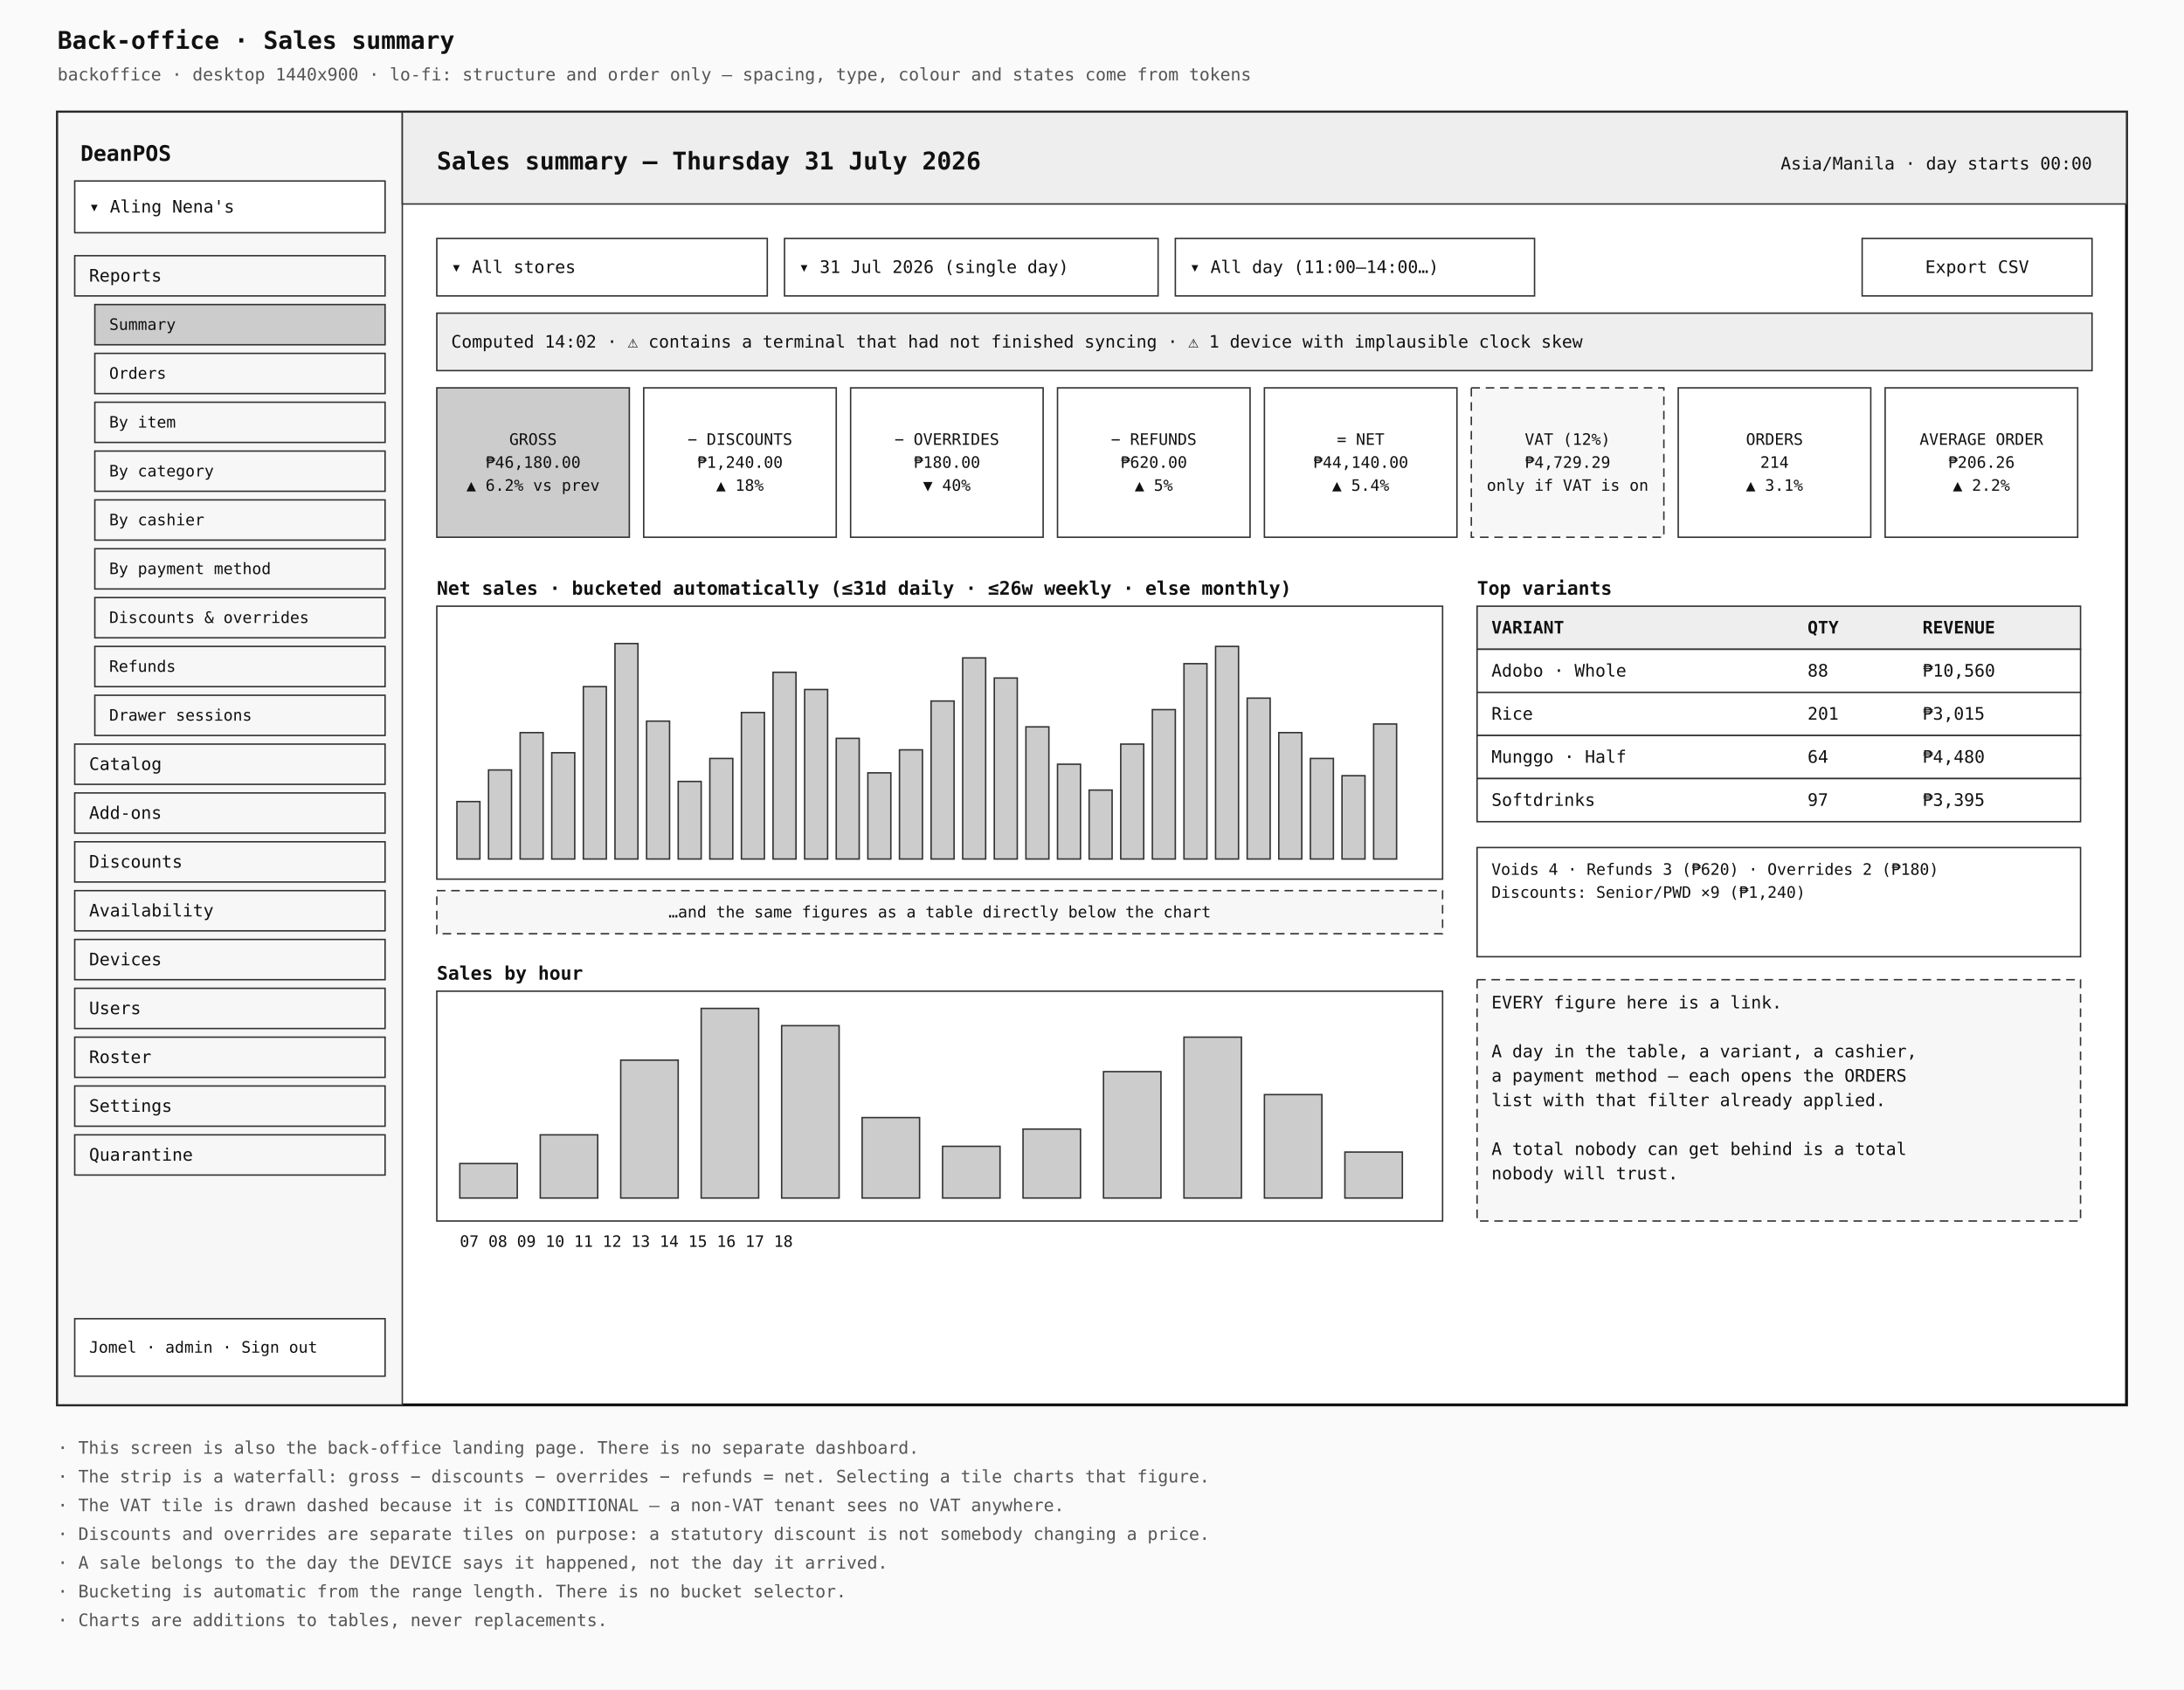
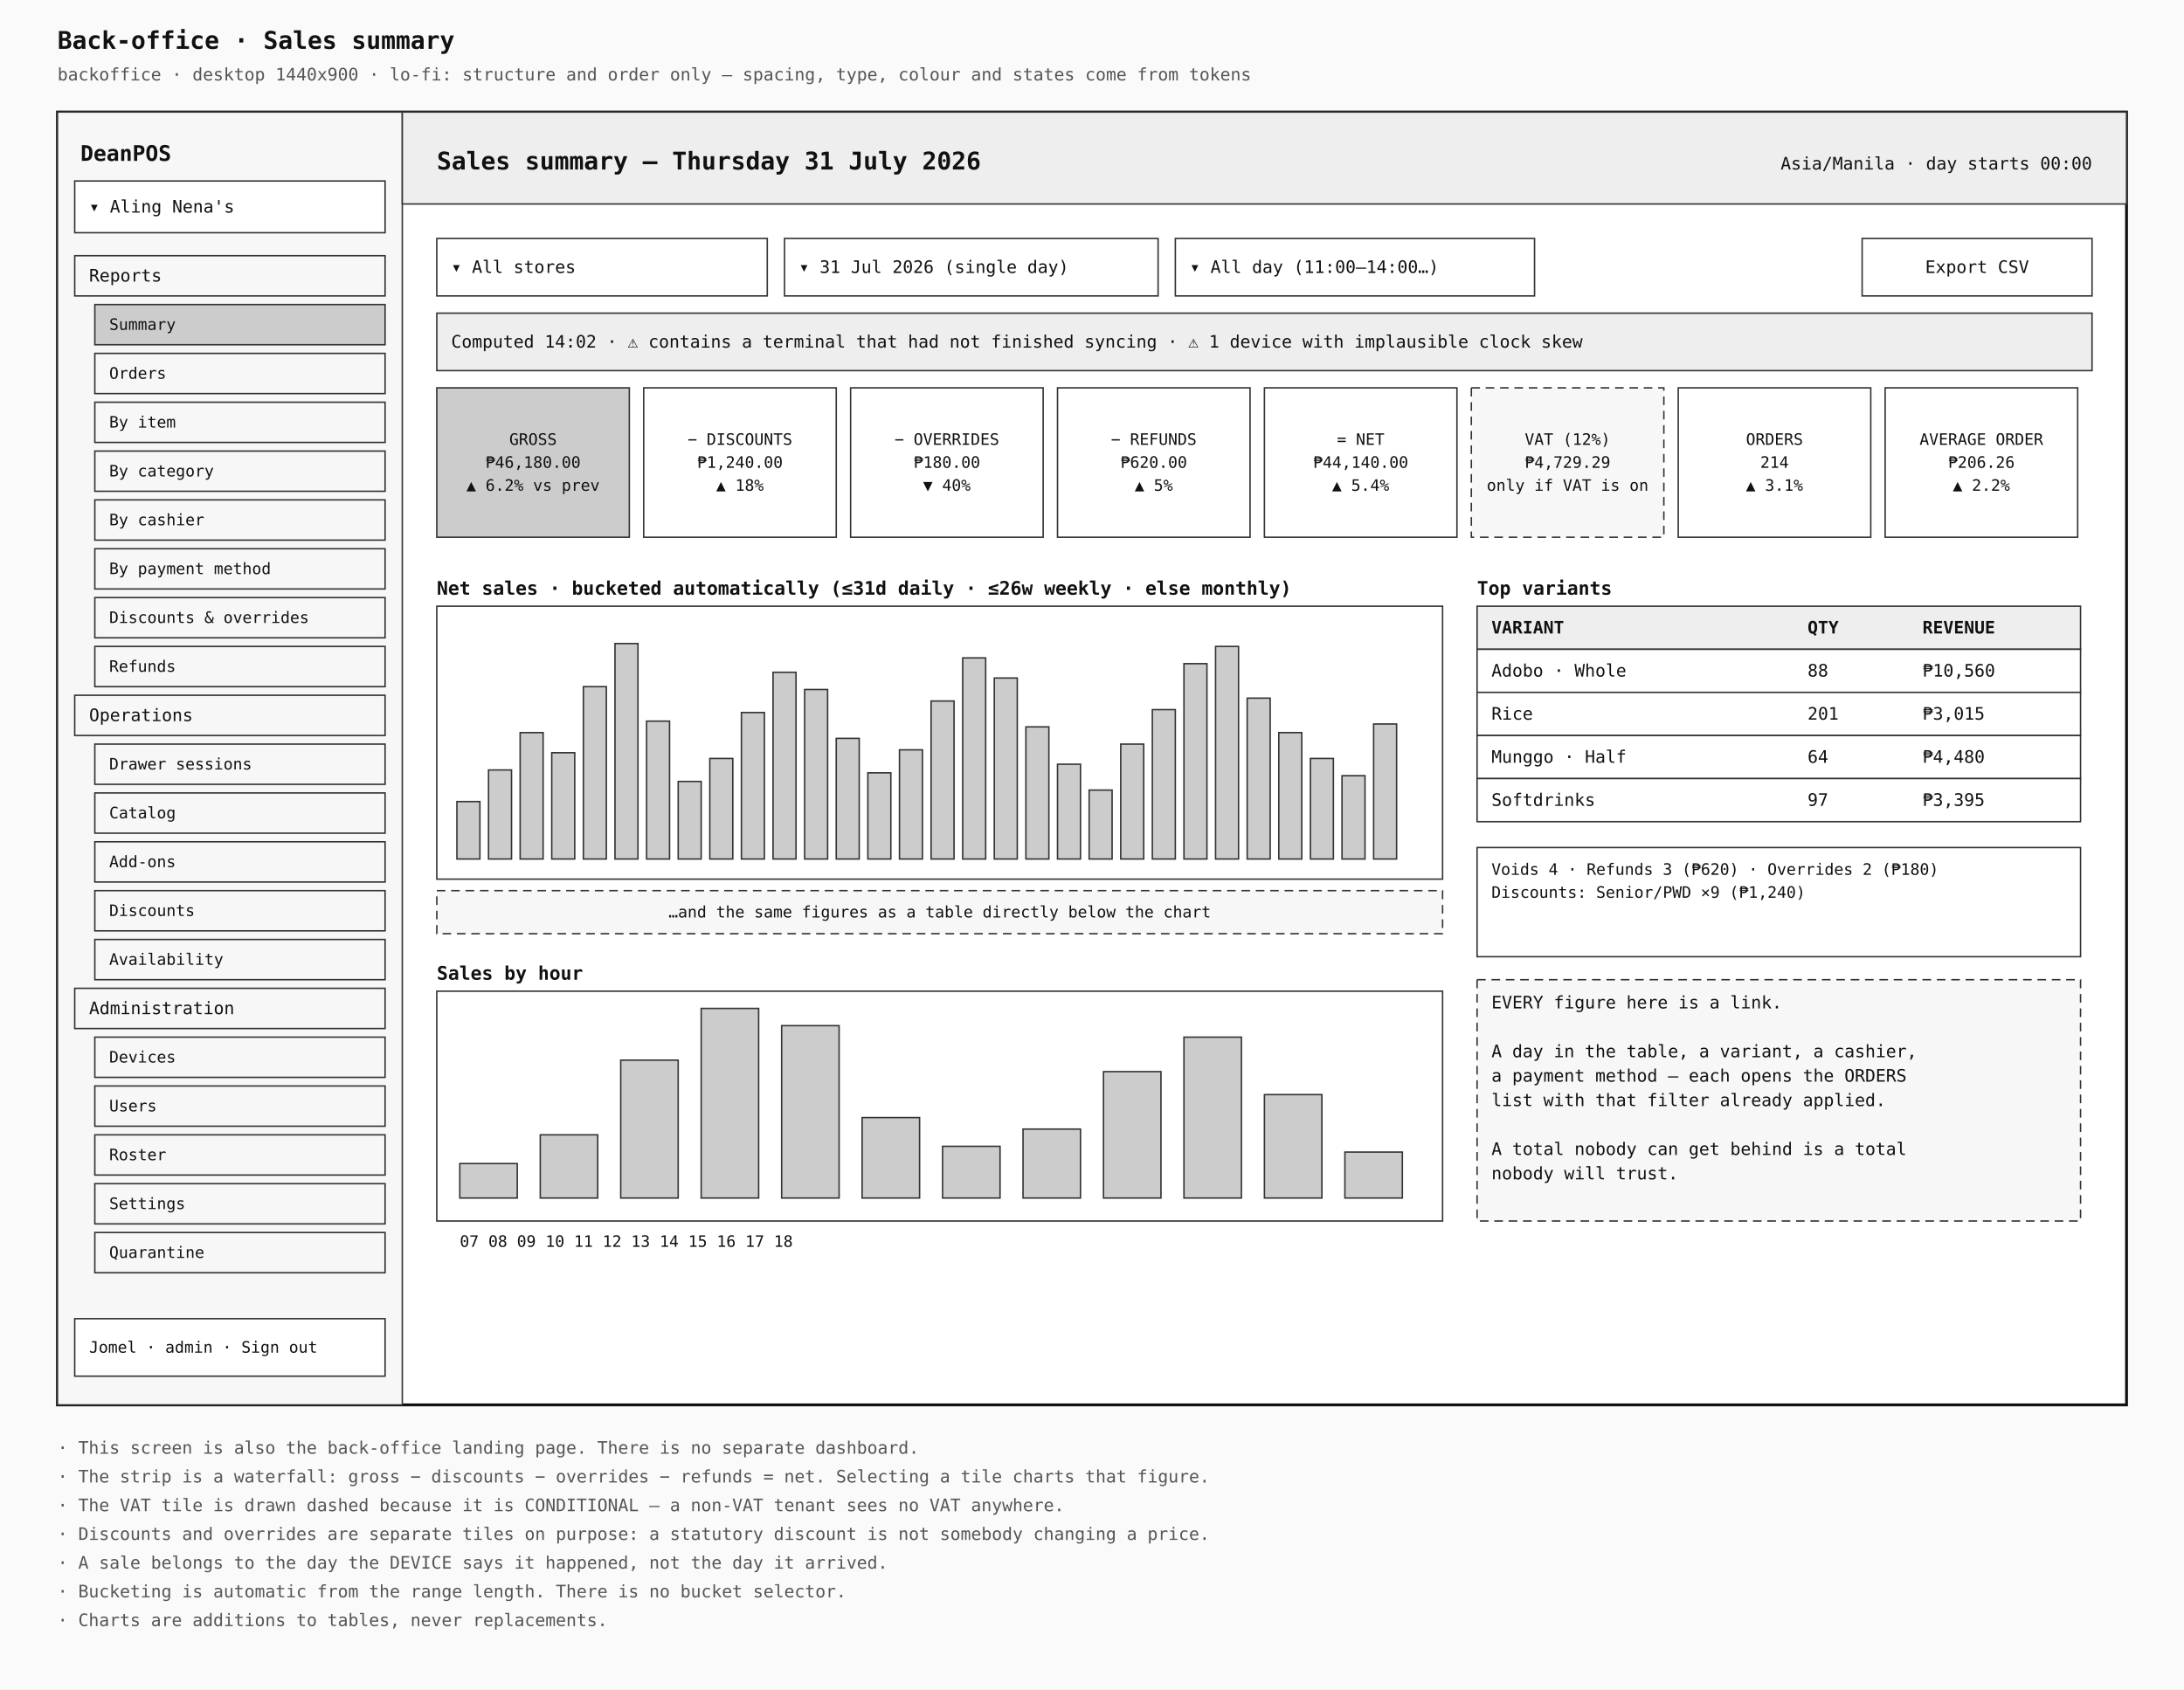
<svg xmlns="http://www.w3.org/2000/svg" width="1520" height="1176" viewBox="0 0 1520 1176" font-family="ui-monospace, SFMono-Regular, Menlo, monospace">
  <rect width="1520" height="1176" fill="#fafafa" />
  <text x="40" y="34" font-size="17" font-weight="bold" fill="#111">Back-office · Sales summary</text>
  <text x="40" y="56" font-size="12" fill="#555">backoffice · desktop 1440x900 · lo-fi: structure and order only — spacing, type, colour and states come from tokens</text>
  <g transform="translate(40,78)">
    <rect x="0" y="0" width="1440" height="900" fill="#ffffff" stroke="#111" stroke-width="2" />
    <rect x="0" y="0" width="240" height="900" rx="0" fill="#f7f7f7" stroke="#333" stroke-width="1" />
    <text x="16" y="34" font-size="15" text-anchor="start" font-weight="bold" fill="#111">DeanPOS</text>
    <rect x="12" y="48" width="216" height="36" rx="0" fill="#ffffff" stroke="#333" stroke-width="1" />
    <text x="22" y="70.0" font-size="12" fill="#111">▾  Aling Nena's</text>
    <rect x="12" y="100" width="216" height="28" rx="0" fill="#f7f7f7" stroke="#333" stroke-width="1" />
    <text x="22" y="118.0" font-size="12" fill="#111">Reports</text>
    <rect x="26" y="134" width="202" height="28" rx="0" fill="#cccccc" stroke="#333" stroke-width="1" />
    <text x="36" y="151.667" font-size="11" fill="#111">Summary</text>
    <rect x="26" y="168" width="202" height="28" rx="0" fill="#f7f7f7" stroke="#333" stroke-width="1" />
    <text x="36" y="185.667" font-size="11" fill="#111">Orders</text>
    <rect x="26" y="202" width="202" height="28" rx="0" fill="#f7f7f7" stroke="#333" stroke-width="1" />
    <text x="36" y="219.667" font-size="11" fill="#111">By item</text>
    <rect x="26" y="236" width="202" height="28" rx="0" fill="#f7f7f7" stroke="#333" stroke-width="1" />
    <text x="36" y="253.667" font-size="11" fill="#111">By category</text>
    <rect x="26" y="270" width="202" height="28" rx="0" fill="#f7f7f7" stroke="#333" stroke-width="1" />
    <text x="36" y="287.667" font-size="11" fill="#111">By cashier</text>
    <rect x="26" y="304" width="202" height="28" rx="0" fill="#f7f7f7" stroke="#333" stroke-width="1" />
    <text x="36" y="321.667" font-size="11" fill="#111">By payment method</text>
    <rect x="26" y="338" width="202" height="28" rx="0" fill="#f7f7f7" stroke="#333" stroke-width="1" />
    <text x="36" y="355.667" font-size="11" fill="#111">Discounts &amp; overrides</text>
    <rect x="26" y="372" width="202" height="28" rx="0" fill="#f7f7f7" stroke="#333" stroke-width="1" />
    <text x="36" y="389.667" font-size="11" fill="#111">Refunds</text>
-     <rect x="26" y="406" width="202" height="28" rx="0" fill="#f7f7f7" stroke="#333" stroke-width="1" />
-     <text x="36" y="423.667" font-size="11" fill="#111">Drawer sessions</text>
-     <rect x="12" y="440" width="216" height="28" rx="0" fill="#f7f7f7" stroke="#333" stroke-width="1" />
-     <text x="22" y="458.0" font-size="12" fill="#111">Catalog</text>
-     <rect x="12" y="474" width="216" height="28" rx="0" fill="#f7f7f7" stroke="#333" stroke-width="1" />
-     <text x="22" y="492.0" font-size="12" fill="#111">Add-ons</text>
-     <rect x="12" y="508" width="216" height="28" rx="0" fill="#f7f7f7" stroke="#333" stroke-width="1" />
-     <text x="22" y="526.0" font-size="12" fill="#111">Discounts</text>
-     <rect x="12" y="542" width="216" height="28" rx="0" fill="#f7f7f7" stroke="#333" stroke-width="1" />
-     <text x="22" y="560.0" font-size="12" fill="#111">Availability</text>
-     <rect x="12" y="576" width="216" height="28" rx="0" fill="#f7f7f7" stroke="#333" stroke-width="1" />
-     <text x="22" y="594.0" font-size="12" fill="#111">Devices</text>
+     <rect x="12" y="406" width="216" height="28" rx="0" fill="#f7f7f7" stroke="#333" stroke-width="1" />
+     <text x="22" y="424.0" font-size="12" fill="#111">Operations</text>
+     <rect x="26" y="440" width="202" height="28" rx="0" fill="#f7f7f7" stroke="#333" stroke-width="1" />
+     <text x="36" y="457.667" font-size="11" fill="#111">Drawer sessions</text>
+     <rect x="26" y="474" width="202" height="28" rx="0" fill="#f7f7f7" stroke="#333" stroke-width="1" />
+     <text x="36" y="491.667" font-size="11" fill="#111">Catalog</text>
+     <rect x="26" y="508" width="202" height="28" rx="0" fill="#f7f7f7" stroke="#333" stroke-width="1" />
+     <text x="36" y="525.667" font-size="11" fill="#111">Add-ons</text>
+     <rect x="26" y="542" width="202" height="28" rx="0" fill="#f7f7f7" stroke="#333" stroke-width="1" />
+     <text x="36" y="559.667" font-size="11" fill="#111">Discounts</text>
+     <rect x="26" y="576" width="202" height="28" rx="0" fill="#f7f7f7" stroke="#333" stroke-width="1" />
+     <text x="36" y="593.667" font-size="11" fill="#111">Availability</text>
    <rect x="12" y="610" width="216" height="28" rx="0" fill="#f7f7f7" stroke="#333" stroke-width="1" />
-     <text x="22" y="628.0" font-size="12" fill="#111">Users</text>
-     <rect x="12" y="644" width="216" height="28" rx="0" fill="#f7f7f7" stroke="#333" stroke-width="1" />
-     <text x="22" y="662.0" font-size="12" fill="#111">Roster</text>
-     <rect x="12" y="678" width="216" height="28" rx="0" fill="#f7f7f7" stroke="#333" stroke-width="1" />
-     <text x="22" y="696.0" font-size="12" fill="#111">Settings</text>
-     <rect x="12" y="712" width="216" height="28" rx="0" fill="#f7f7f7" stroke="#333" stroke-width="1" />
-     <text x="22" y="730.0" font-size="12" fill="#111">Quarantine</text>
+     <text x="22" y="628.0" font-size="12" fill="#111">Administration</text>
+     <rect x="26" y="644" width="202" height="28" rx="0" fill="#f7f7f7" stroke="#333" stroke-width="1" />
+     <text x="36" y="661.667" font-size="11" fill="#111">Devices</text>
+     <rect x="26" y="678" width="202" height="28" rx="0" fill="#f7f7f7" stroke="#333" stroke-width="1" />
+     <text x="36" y="695.667" font-size="11" fill="#111">Users</text>
+     <rect x="26" y="712" width="202" height="28" rx="0" fill="#f7f7f7" stroke="#333" stroke-width="1" />
+     <text x="36" y="729.667" font-size="11" fill="#111">Roster</text>
+     <rect x="26" y="746" width="202" height="28" rx="0" fill="#f7f7f7" stroke="#333" stroke-width="1" />
+     <text x="36" y="763.667" font-size="11" fill="#111">Settings</text>
+     <rect x="26" y="780" width="202" height="28" rx="0" fill="#f7f7f7" stroke="#333" stroke-width="1" />
+     <text x="36" y="797.667" font-size="11" fill="#111">Quarantine</text>
    <rect x="12" y="840" width="216" height="40" rx="0" fill="#ffffff" stroke="#333" stroke-width="1" />
    <text x="22" y="863.667" font-size="11" fill="#111">Jomel · admin  ·  Sign out</text>
    <rect x="240" y="0" width="1200" height="64" rx="0" fill="#eeeeee" stroke="#333" stroke-width="1" />
    <text x="264" y="40" font-size="17" text-anchor="start" font-weight="bold" fill="#111">Sales summary — Thursday 31 July 2026</text>
    <text x="1416" y="40" font-size="12" text-anchor="end" font-weight="normal" fill="#111">Asia/Manila · day starts 00:00</text>
    <rect x="264" y="88" width="230" height="40" rx="0" fill="#ffffff" stroke="#333" stroke-width="1" />
    <text x="274" y="112.0" font-size="12" fill="#111">▾  All stores</text>
    <rect x="506" y="88" width="260" height="40" rx="0" fill="#ffffff" stroke="#333" stroke-width="1" />
    <text x="516" y="112.0" font-size="12" fill="#111">▾  31 Jul 2026  (single day)</text>
    <rect x="778" y="88" width="250" height="40" rx="0" fill="#ffffff" stroke="#333" stroke-width="1" />
    <text x="788" y="112.0" font-size="12" fill="#111">▾  All day   (11:00–14:00…)</text>
    <rect x="1256" y="88" width="160" height="40" rx="0" fill="#ffffff" stroke="#333" stroke-width="1" />
    <text x="1336.0" y="112.0" font-size="12" text-anchor="middle" fill="#111">Export CSV</text>
    <rect x="264" y="140" width="1152" height="40" rx="0" fill="#eeeeee" stroke="#333" stroke-width="1" />
    <text x="274" y="164.0" font-size="12" fill="#111">Computed 14:02 · ⚠ contains a terminal that had not finished syncing · ⚠ 1 device with implausible clock skew</text>
    <rect x="264" y="192" width="134" height="104" rx="0" fill="#cccccc" stroke="#333" stroke-width="1" />
    <text x="331.0" y="231.667" font-size="11" text-anchor="middle" fill="#111">GROSS</text>
    <text x="331.0" y="247.667" font-size="11" text-anchor="middle" fill="#111">₱46,180.00</text>
    <text x="331.0" y="263.667" font-size="11" text-anchor="middle" fill="#111">▲ 6.2% vs prev</text>
    <rect x="408" y="192" width="134" height="104" rx="0" fill="#ffffff" stroke="#333" stroke-width="1" />
    <text x="475.0" y="231.667" font-size="11" text-anchor="middle" fill="#111">− DISCOUNTS</text>
    <text x="475.0" y="247.667" font-size="11" text-anchor="middle" fill="#111">₱1,240.00</text>
    <text x="475.0" y="263.667" font-size="11" text-anchor="middle" fill="#111">▲ 18%</text>
    <rect x="552" y="192" width="134" height="104" rx="0" fill="#ffffff" stroke="#333" stroke-width="1" />
    <text x="619.0" y="231.667" font-size="11" text-anchor="middle" fill="#111">− OVERRIDES</text>
    <text x="619.0" y="247.667" font-size="11" text-anchor="middle" fill="#111">₱180.00</text>
    <text x="619.0" y="263.667" font-size="11" text-anchor="middle" fill="#111">▼ 40%</text>
    <rect x="696" y="192" width="134" height="104" rx="0" fill="#ffffff" stroke="#333" stroke-width="1" />
    <text x="763.0" y="231.667" font-size="11" text-anchor="middle" fill="#111">− REFUNDS</text>
    <text x="763.0" y="247.667" font-size="11" text-anchor="middle" fill="#111">₱620.00</text>
    <text x="763.0" y="263.667" font-size="11" text-anchor="middle" fill="#111">▲ 5%</text>
    <rect x="840" y="192" width="134" height="104" rx="0" fill="#ffffff" stroke="#333" stroke-width="1" />
    <text x="907.0" y="231.667" font-size="11" text-anchor="middle" fill="#111">= NET</text>
    <text x="907.0" y="247.667" font-size="11" text-anchor="middle" fill="#111">₱44,140.00</text>
    <text x="907.0" y="263.667" font-size="11" text-anchor="middle" fill="#111">▲ 5.4%</text>
    <rect x="984" y="192" width="134" height="104" rx="0" fill="#f7f7f7" stroke="#333" stroke-width="1" stroke-dasharray="6 4" />
    <text x="1051.0" y="231.667" font-size="11" text-anchor="middle" fill="#111">VAT (12%)</text>
    <text x="1051.0" y="247.667" font-size="11" text-anchor="middle" fill="#111">₱4,729.29</text>
    <text x="1051.0" y="263.667" font-size="11" text-anchor="middle" fill="#111">only if VAT is on</text>
    <rect x="1128" y="192" width="134" height="104" rx="0" fill="#ffffff" stroke="#333" stroke-width="1" />
    <text x="1195.0" y="231.667" font-size="11" text-anchor="middle" fill="#111">ORDERS</text>
    <text x="1195.0" y="247.667" font-size="11" text-anchor="middle" fill="#111">214</text>
    <text x="1195.0" y="263.667" font-size="11" text-anchor="middle" fill="#111">▲ 3.1%</text>
    <rect x="1272" y="192" width="134" height="104" rx="0" fill="#ffffff" stroke="#333" stroke-width="1" />
    <text x="1339.0" y="231.667" font-size="11" text-anchor="middle" fill="#111">AVERAGE ORDER</text>
    <text x="1339.0" y="247.667" font-size="11" text-anchor="middle" fill="#111">₱206.26</text>
    <text x="1339.0" y="263.667" font-size="11" text-anchor="middle" fill="#111">▲ 2.2%</text>
    <text x="264" y="336" font-size="13" text-anchor="start" font-weight="bold" fill="#111">Net sales · bucketed automatically  (≤31d daily · ≤26w weekly · else monthly)</text>
    <rect x="264" y="344" width="700" height="190" rx="0" fill="#ffffff" stroke="#333" stroke-width="1" />
    <rect x="278" y="480" width="16" height="40" rx="0" fill="#cccccc" stroke="#333" stroke-width="1" />
    <rect x="300" y="458" width="16" height="62" rx="0" fill="#cccccc" stroke="#333" stroke-width="1" />
    <rect x="322" y="432" width="16" height="88" rx="0" fill="#cccccc" stroke="#333" stroke-width="1" />
    <rect x="344" y="446" width="16" height="74" rx="0" fill="#cccccc" stroke="#333" stroke-width="1" />
    <rect x="366" y="400" width="16" height="120" rx="0" fill="#cccccc" stroke="#333" stroke-width="1" />
    <rect x="388" y="370" width="16" height="150" rx="0" fill="#cccccc" stroke="#333" stroke-width="1" />
    <rect x="410" y="424" width="16" height="96" rx="0" fill="#cccccc" stroke="#333" stroke-width="1" />
    <rect x="432" y="466" width="16" height="54" rx="0" fill="#cccccc" stroke="#333" stroke-width="1" />
    <rect x="454" y="450" width="16" height="70" rx="0" fill="#cccccc" stroke="#333" stroke-width="1" />
    <rect x="476" y="418" width="16" height="102" rx="0" fill="#cccccc" stroke="#333" stroke-width="1" />
    <rect x="498" y="390" width="16" height="130" rx="0" fill="#cccccc" stroke="#333" stroke-width="1" />
    <rect x="520" y="402" width="16" height="118" rx="0" fill="#cccccc" stroke="#333" stroke-width="1" />
    <rect x="542" y="436" width="16" height="84" rx="0" fill="#cccccc" stroke="#333" stroke-width="1" />
    <rect x="564" y="460" width="16" height="60" rx="0" fill="#cccccc" stroke="#333" stroke-width="1" />
    <rect x="586" y="444" width="16" height="76" rx="0" fill="#cccccc" stroke="#333" stroke-width="1" />
    <rect x="608" y="410" width="16" height="110" rx="0" fill="#cccccc" stroke="#333" stroke-width="1" />
    <rect x="630" y="380" width="16" height="140" rx="0" fill="#cccccc" stroke="#333" stroke-width="1" />
    <rect x="652" y="394" width="16" height="126" rx="0" fill="#cccccc" stroke="#333" stroke-width="1" />
    <rect x="674" y="428" width="16" height="92" rx="0" fill="#cccccc" stroke="#333" stroke-width="1" />
    <rect x="696" y="454" width="16" height="66" rx="0" fill="#cccccc" stroke="#333" stroke-width="1" />
    <rect x="718" y="472" width="16" height="48" rx="0" fill="#cccccc" stroke="#333" stroke-width="1" />
    <rect x="740" y="440" width="16" height="80" rx="0" fill="#cccccc" stroke="#333" stroke-width="1" />
    <rect x="762" y="416" width="16" height="104" rx="0" fill="#cccccc" stroke="#333" stroke-width="1" />
    <rect x="784" y="384" width="16" height="136" rx="0" fill="#cccccc" stroke="#333" stroke-width="1" />
    <rect x="806" y="372" width="16" height="148" rx="0" fill="#cccccc" stroke="#333" stroke-width="1" />
    <rect x="828" y="408" width="16" height="112" rx="0" fill="#cccccc" stroke="#333" stroke-width="1" />
    <rect x="850" y="432" width="16" height="88" rx="0" fill="#cccccc" stroke="#333" stroke-width="1" />
    <rect x="872" y="450" width="16" height="70" rx="0" fill="#cccccc" stroke="#333" stroke-width="1" />
    <rect x="894" y="462" width="16" height="58" rx="0" fill="#cccccc" stroke="#333" stroke-width="1" />
    <rect x="916" y="426" width="16" height="94" rx="0" fill="#cccccc" stroke="#333" stroke-width="1" />
    <rect x="264" y="542" width="700" height="30" rx="0" fill="#f7f7f7" stroke="#333" stroke-width="1" stroke-dasharray="6 4" />
    <text x="614.0" y="560.667" font-size="11" text-anchor="middle" fill="#111">…and the same figures as a table directly below the chart</text>
    <text x="264" y="604" font-size="13" text-anchor="start" font-weight="bold" fill="#111">Sales by hour</text>
    <rect x="264" y="612" width="700" height="160" rx="0" fill="#ffffff" stroke="#333" stroke-width="1" />
    <rect x="280" y="732" width="40" height="24" rx="0" fill="#cccccc" stroke="#333" stroke-width="1" />
    <rect x="336" y="712" width="40" height="44" rx="0" fill="#cccccc" stroke="#333" stroke-width="1" />
    <rect x="392" y="660" width="40" height="96" rx="0" fill="#cccccc" stroke="#333" stroke-width="1" />
    <rect x="448" y="624" width="40" height="132" rx="0" fill="#cccccc" stroke="#333" stroke-width="1" />
    <rect x="504" y="636" width="40" height="120" rx="0" fill="#cccccc" stroke="#333" stroke-width="1" />
    <rect x="560" y="700" width="40" height="56" rx="0" fill="#cccccc" stroke="#333" stroke-width="1" />
    <rect x="616" y="720" width="40" height="36" rx="0" fill="#cccccc" stroke="#333" stroke-width="1" />
    <rect x="672" y="708" width="40" height="48" rx="0" fill="#cccccc" stroke="#333" stroke-width="1" />
    <rect x="728" y="668" width="40" height="88" rx="0" fill="#cccccc" stroke="#333" stroke-width="1" />
    <rect x="784" y="644" width="40" height="112" rx="0" fill="#cccccc" stroke="#333" stroke-width="1" />
    <rect x="840" y="684" width="40" height="72" rx="0" fill="#cccccc" stroke="#333" stroke-width="1" />
    <rect x="896" y="724" width="40" height="32" rx="0" fill="#cccccc" stroke="#333" stroke-width="1" />
    <text x="280" y="790" font-size="11" text-anchor="start" font-weight="normal" fill="#111">07   08   09   10   11   12   13   14   15   16   17   18</text>
    <text x="988" y="336" font-size="13" text-anchor="start" font-weight="bold" fill="#111">Top variants</text>
    <rect x="988" y="344" width="420" height="30" rx="0" fill="#eeeeee" stroke="#333" stroke-width="1" />
    <text x="998" y="363.0" font-size="12" text-anchor="start" font-weight="bold" fill="#111">VARIANT</text>
    <text x="1218" y="363.0" font-size="12" text-anchor="start" font-weight="bold" fill="#111">QTY</text>
    <text x="1298" y="363.0" font-size="12" text-anchor="start" font-weight="bold" fill="#111">REVENUE</text>
    <rect x="988" y="374" width="420" height="30" rx="0" fill="#ffffff" stroke="#333" stroke-width="1" />
    <text x="998" y="393.0" font-size="12" text-anchor="start" font-weight="normal" fill="#111">Adobo · Whole</text>
    <text x="1218" y="393.0" font-size="12" text-anchor="start" font-weight="normal" fill="#111">88</text>
    <text x="1298" y="393.0" font-size="12" text-anchor="start" font-weight="normal" fill="#111">₱10,560</text>
    <rect x="988" y="404" width="420" height="30" rx="0" fill="#ffffff" stroke="#333" stroke-width="1" />
    <text x="998" y="423.0" font-size="12" text-anchor="start" font-weight="normal" fill="#111">Rice</text>
    <text x="1218" y="423.0" font-size="12" text-anchor="start" font-weight="normal" fill="#111">201</text>
    <text x="1298" y="423.0" font-size="12" text-anchor="start" font-weight="normal" fill="#111">₱3,015</text>
    <rect x="988" y="434" width="420" height="30" rx="0" fill="#ffffff" stroke="#333" stroke-width="1" />
    <text x="998" y="453.0" font-size="12" text-anchor="start" font-weight="normal" fill="#111">Munggo · Half</text>
    <text x="1218" y="453.0" font-size="12" text-anchor="start" font-weight="normal" fill="#111">64</text>
    <text x="1298" y="453.0" font-size="12" text-anchor="start" font-weight="normal" fill="#111">₱4,480</text>
    <rect x="988" y="464" width="420" height="30" rx="0" fill="#ffffff" stroke="#333" stroke-width="1" />
    <text x="998" y="483.0" font-size="12" text-anchor="start" font-weight="normal" fill="#111">Softdrinks</text>
    <text x="1218" y="483.0" font-size="12" text-anchor="start" font-weight="normal" fill="#111">97</text>
    <text x="1298" y="483.0" font-size="12" text-anchor="start" font-weight="normal" fill="#111">₱3,395</text>
    <rect x="988" y="512" width="420" height="76" rx="0" fill="#ffffff" stroke="#333" stroke-width="1" />
    <text x="998" y="531" font-size="11" fill="#111">Voids 4 · Refunds 3 (₱620) · Overrides 2 (₱180)</text>
    <text x="998" y="547" font-size="11" fill="#111">Discounts: Senior/PWD ×9 (₱1,240)</text>
    <rect x="988" y="604" width="420" height="168" rx="0" fill="#f7f7f7" stroke="#333" stroke-width="1" stroke-dasharray="6 4" />
    <text x="998" y="624" font-size="12" fill="#111">EVERY figure here is a link.</text>
    <text x="998" y="641" font-size="12" fill="#111" />
    <text x="998" y="658" font-size="12" fill="#111">A day in the table, a variant, a cashier,</text>
    <text x="998" y="675" font-size="12" fill="#111">a payment method — each opens the ORDERS</text>
    <text x="998" y="692" font-size="12" fill="#111">list with that filter already applied.</text>
    <text x="998" y="709" font-size="12" fill="#111" />
    <text x="998" y="726" font-size="12" fill="#111">A total nobody can get behind is a total</text>
    <text x="998" y="743" font-size="12" fill="#111">nobody will trust.</text>
    <text x="0" y="934" font-size="12" fill="#555">· This screen is also the back-office landing page. There is no separate dashboard.</text>
    <text x="0" y="954" font-size="12" fill="#555">· The strip is a waterfall: gross − discounts − overrides − refunds = net. Selecting a tile charts that figure.</text>
    <text x="0" y="974" font-size="12" fill="#555">· The VAT tile is drawn dashed because it is CONDITIONAL — a non-VAT tenant sees no VAT anywhere.</text>
    <text x="0" y="994" font-size="12" fill="#555">· Discounts and overrides are separate tiles on purpose: a statutory discount is not somebody changing a price.</text>
    <text x="0" y="1014" font-size="12" fill="#555">· A sale belongs to the day the DEVICE says it happened, not the day it arrived.</text>
    <text x="0" y="1034" font-size="12" fill="#555">· Bucketing is automatic from the range length. There is no bucket selector.</text>
    <text x="0" y="1054" font-size="12" fill="#555">· Charts are additions to tables, never replacements.</text>
  </g>
</svg>
